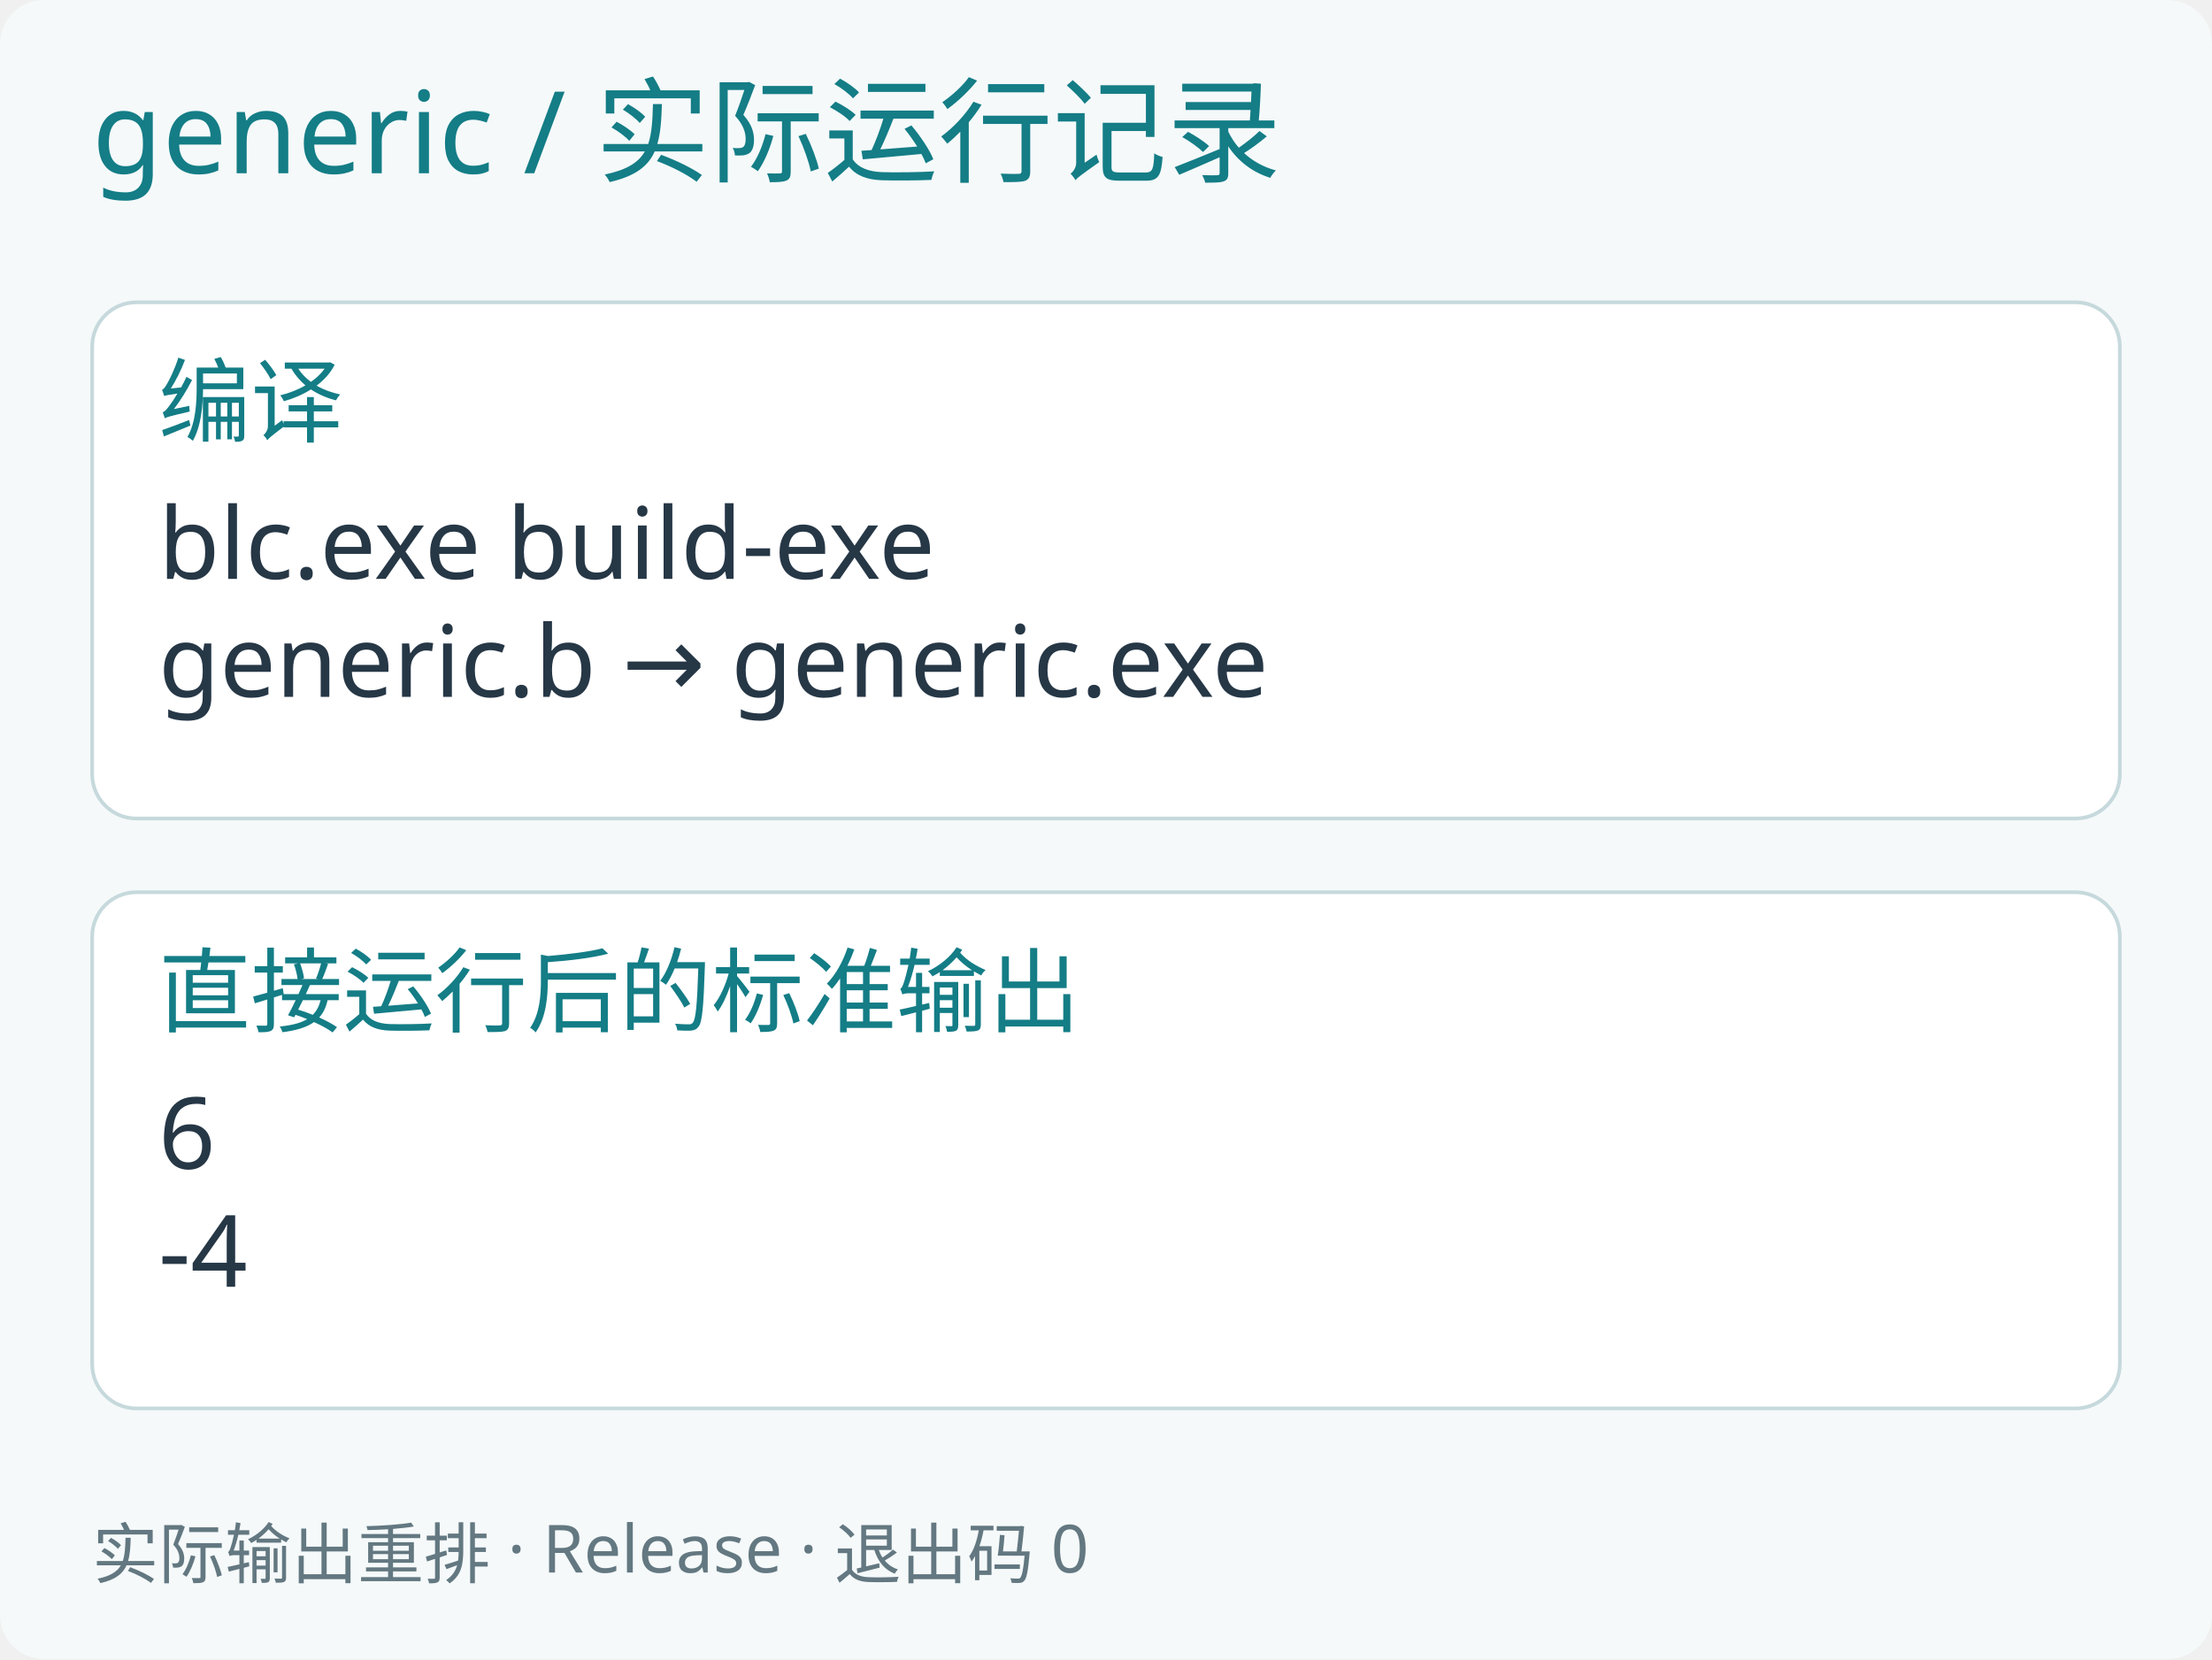
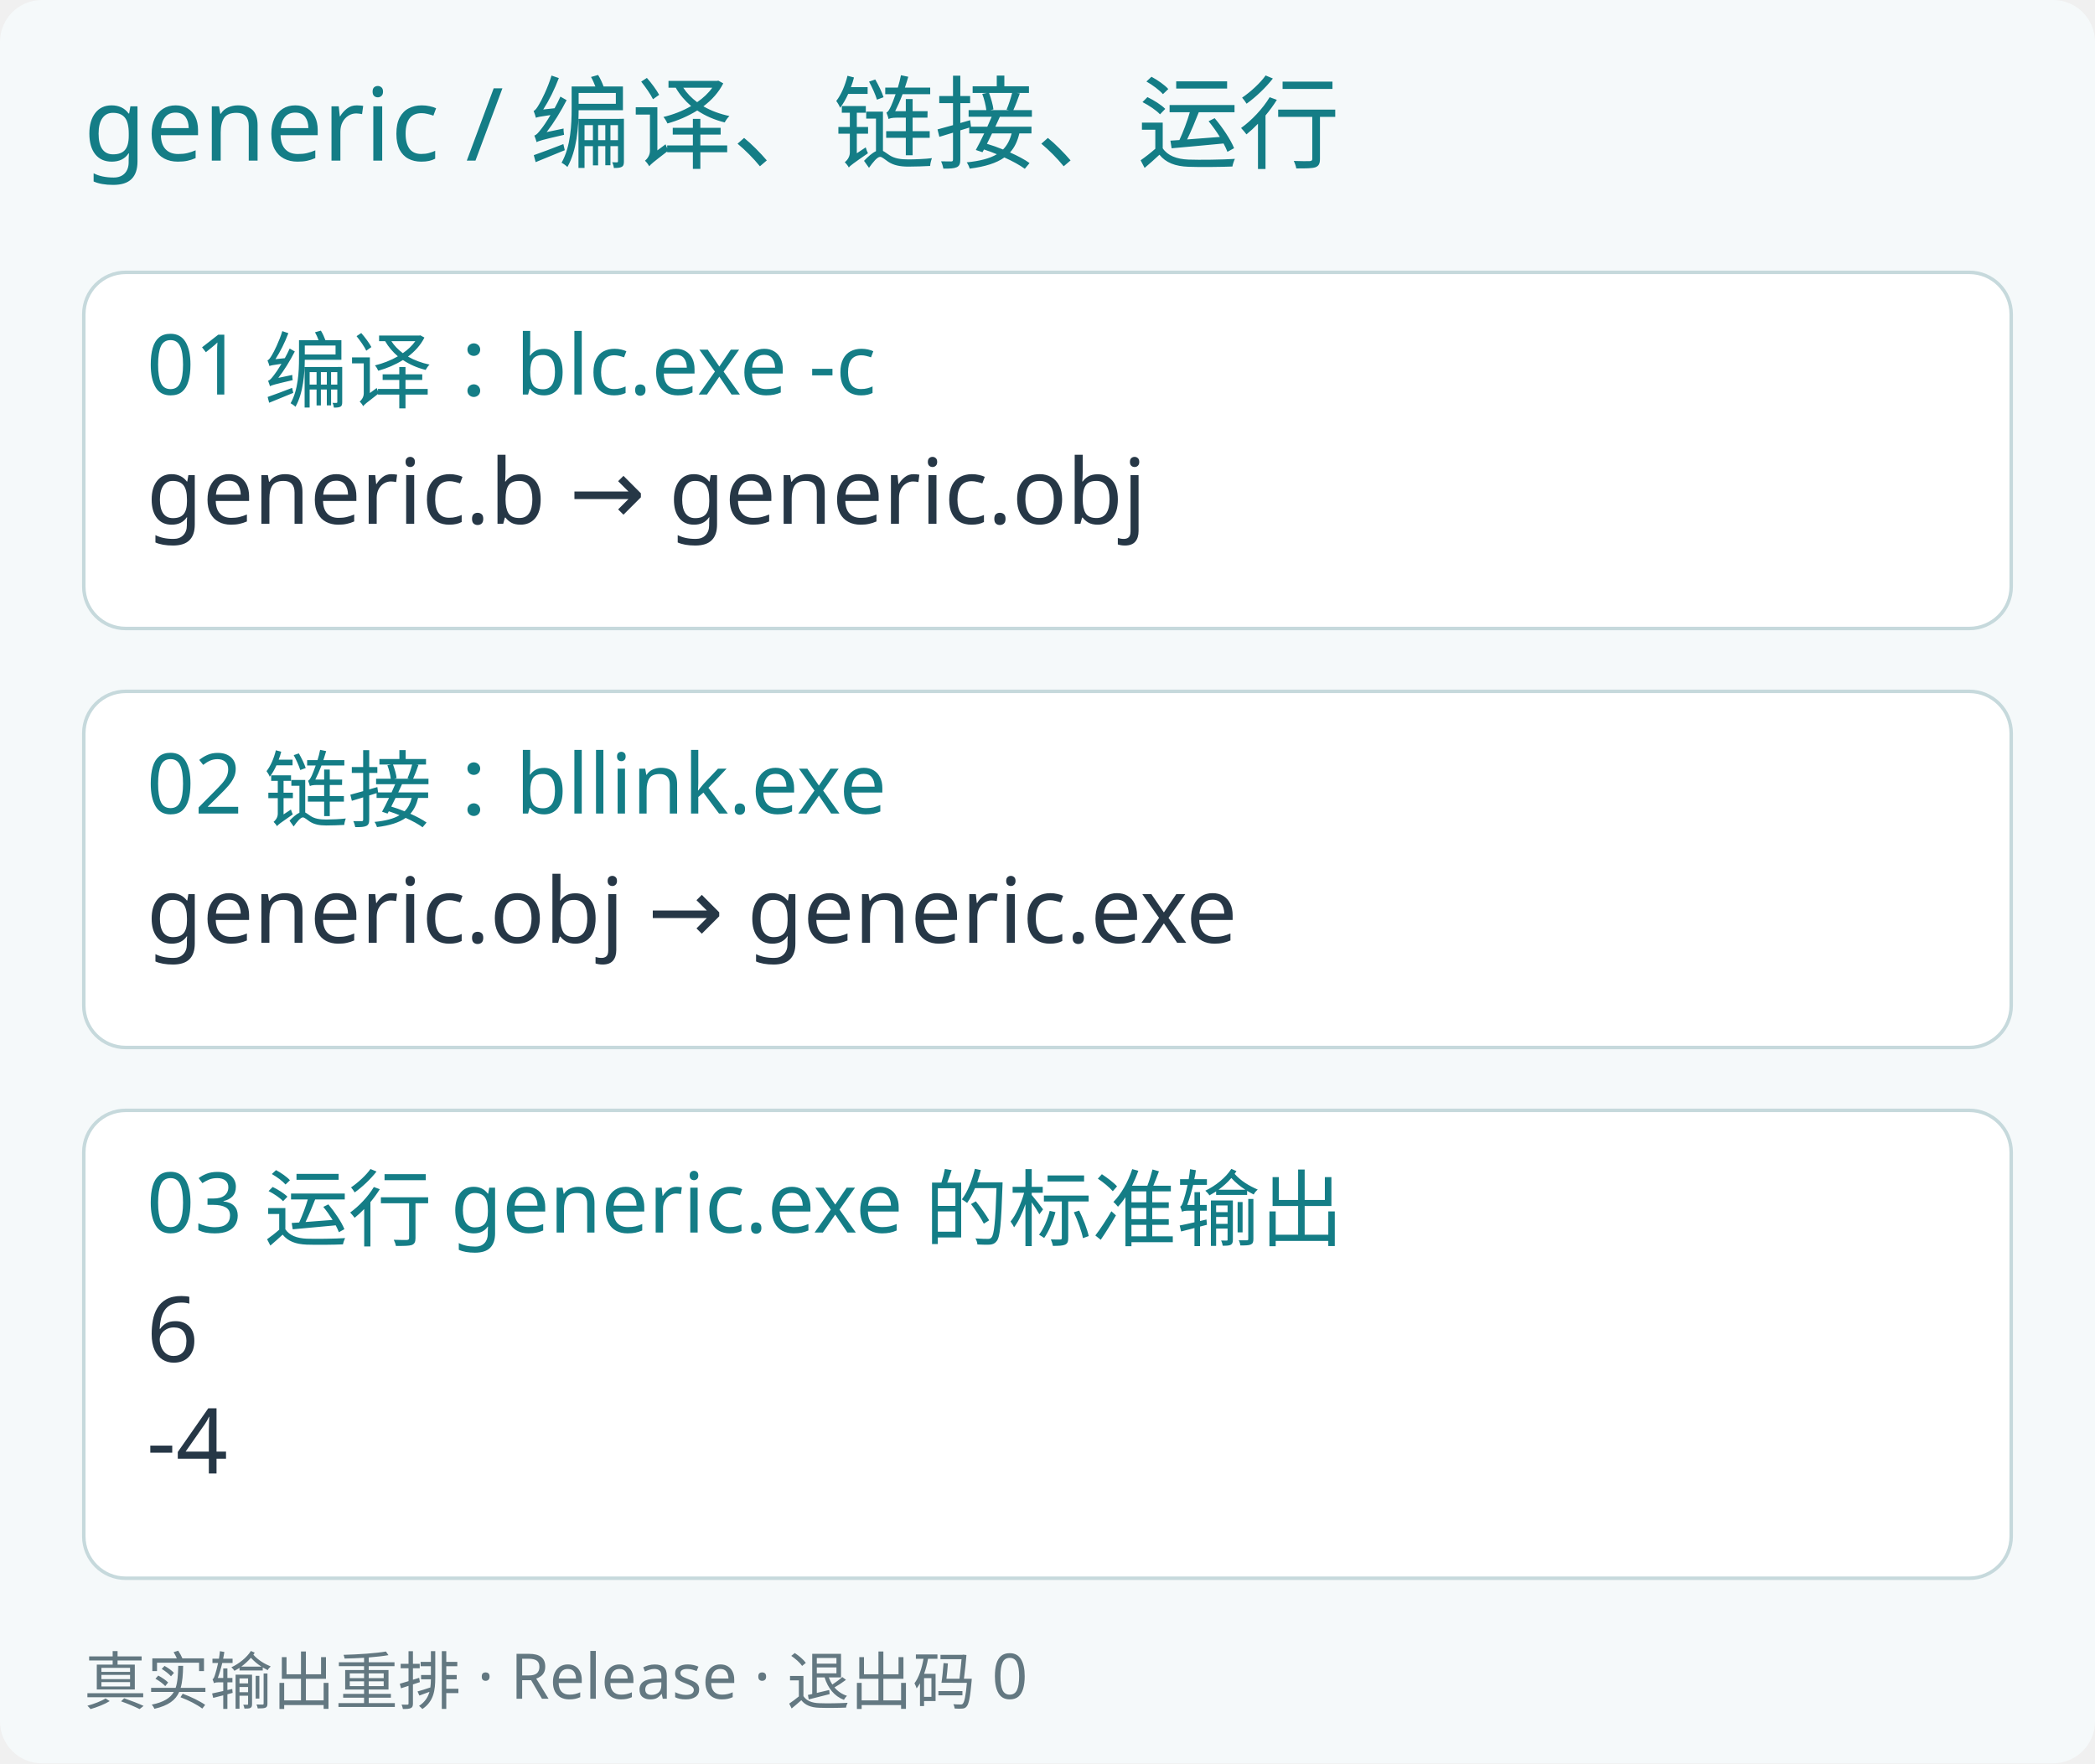
- <svg xmlns="http://www.w3.org/2000/svg" width="600" height="450">
-   <rect width="600" height="450" rx="12" fill="#f5f9fa" />
-   <text x="25" y="47" font-family="SimHei" font-size="31" fill="#147d86">generic / 实际运行记录</text>
-   <rect x="25" y="82" width="550" height="140" rx="12" fill="#ffffff" stroke="#c6d9dc" />
-   <text x="43" y="118" font-family="SimHei" font-size="25" fill="#147d86">编译</text>
-   <text x="43" y="157" font-family="SimHei" font-size="27" fill="#263746">blc.exe build-exe</text>
-   <text x="43" y="189" font-family="SimHei" font-size="27" fill="#263746">generic.b → generic.exe</text>
-   <rect x="25" y="242" width="550" height="140" rx="12" fill="#ffffff" stroke="#c6d9dc" />
-   <text x="43" y="278" font-family="SimHei" font-size="25" fill="#147d86">直接运行后的标准输出</text>
-   <text x="43" y="317" font-family="SimHei" font-size="27" fill="#263746">6</text>
-   <text x="43" y="349" font-family="SimHei" font-size="27" fill="#263746">-4</text>
-   <text x="25" y="428" font-family="SimHei" font-size="18" fill="#637881">实际输出重排 · Release · 退出码 0</text>
+ <svg xmlns="http://www.w3.org/2000/svg" width="600" height="505">
+   <rect width="600" height="505" rx="12" fill="#f5f9fa" />
+   <text x="24" y="46" font-family="SimHei" font-size="29" fill="#147d86">generic / 编译、链接、运行</text>
+   <rect x="24" y="78" width="552" height="102" rx="12" fill="white" stroke="#c6d9dc" />
+   <text x="42" y="113" font-family="SimHei" font-size="24" fill="#147d86">01 编译：blc.exe -c</text>
+   <text x="42" y="150" font-family="SimHei" font-size="26" fill="#263746">generic.b → generic.obj</text>
+   <rect x="24" y="198" width="552" height="102" rx="12" fill="white" stroke="#c6d9dc" />
+   <text x="42" y="233" font-family="SimHei" font-size="24" fill="#147d86">02 链接：bllink.exe</text>
+   <text x="42" y="270" font-family="SimHei" font-size="26" fill="#263746">generic.obj → generic.exe</text>
+   <rect x="24" y="318" width="552" height="134" rx="12" fill="white" stroke="#c6d9dc" />
+   <text x="42" y="353" font-family="SimHei" font-size="24" fill="#147d86">03 运行 generic.exe 的标准输出</text>
+   <text x="42" y="390" font-family="SimHei" font-size="26" fill="#263746">6</text>
+   <text x="42" y="422" font-family="SimHei" font-size="26" fill="#263746">-4</text>
+   <text x="24" y="488" font-family="SimHei" font-size="18" fill="#637881">真实输出重排 · Release · 退出码 0</text>
</svg>
